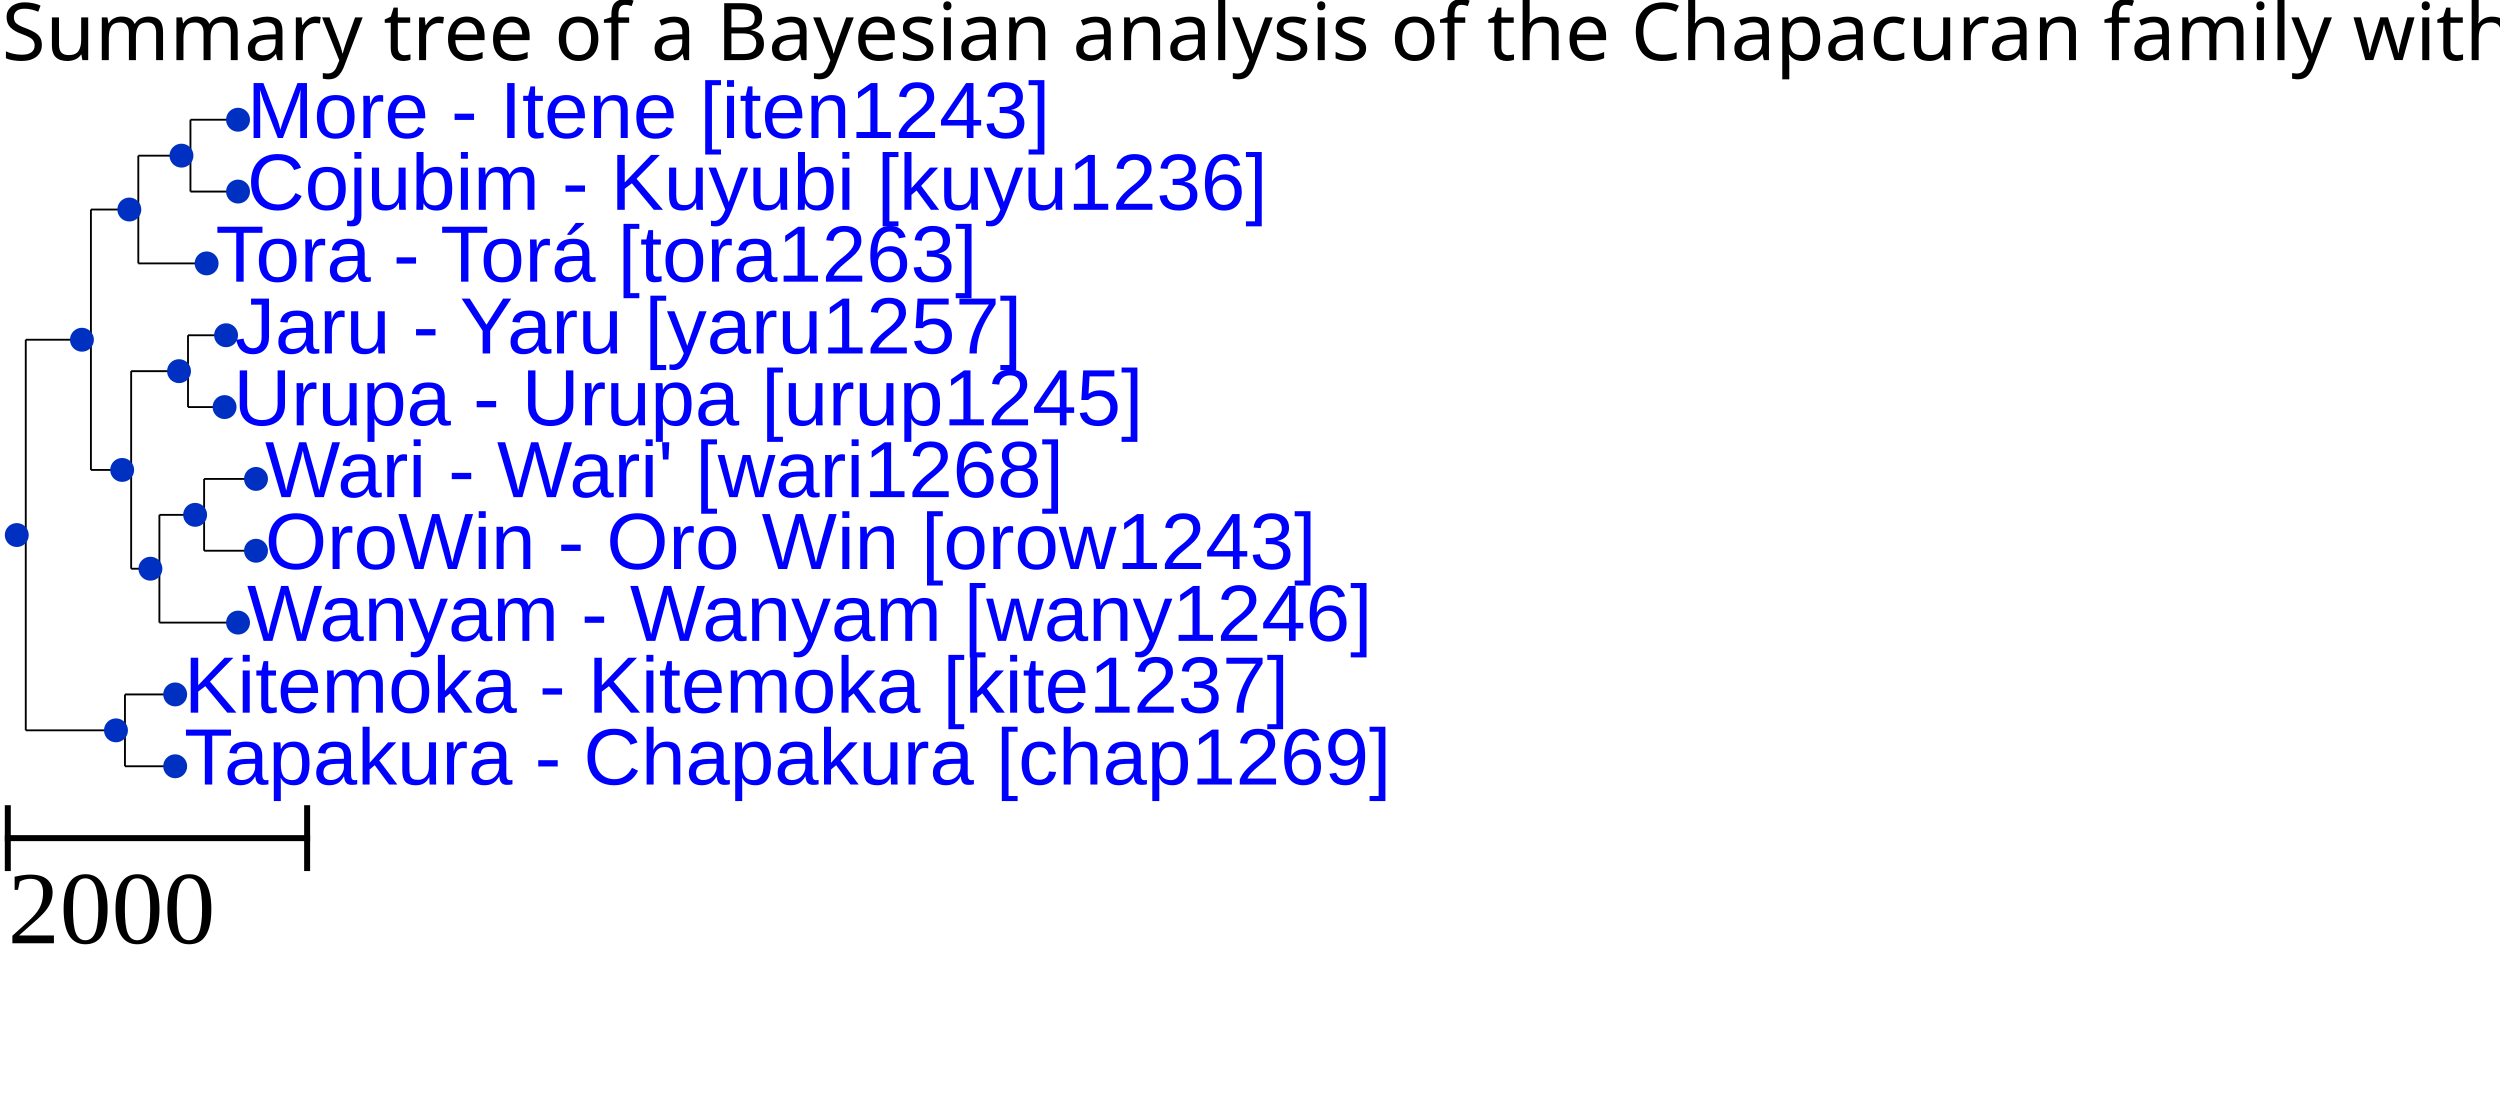
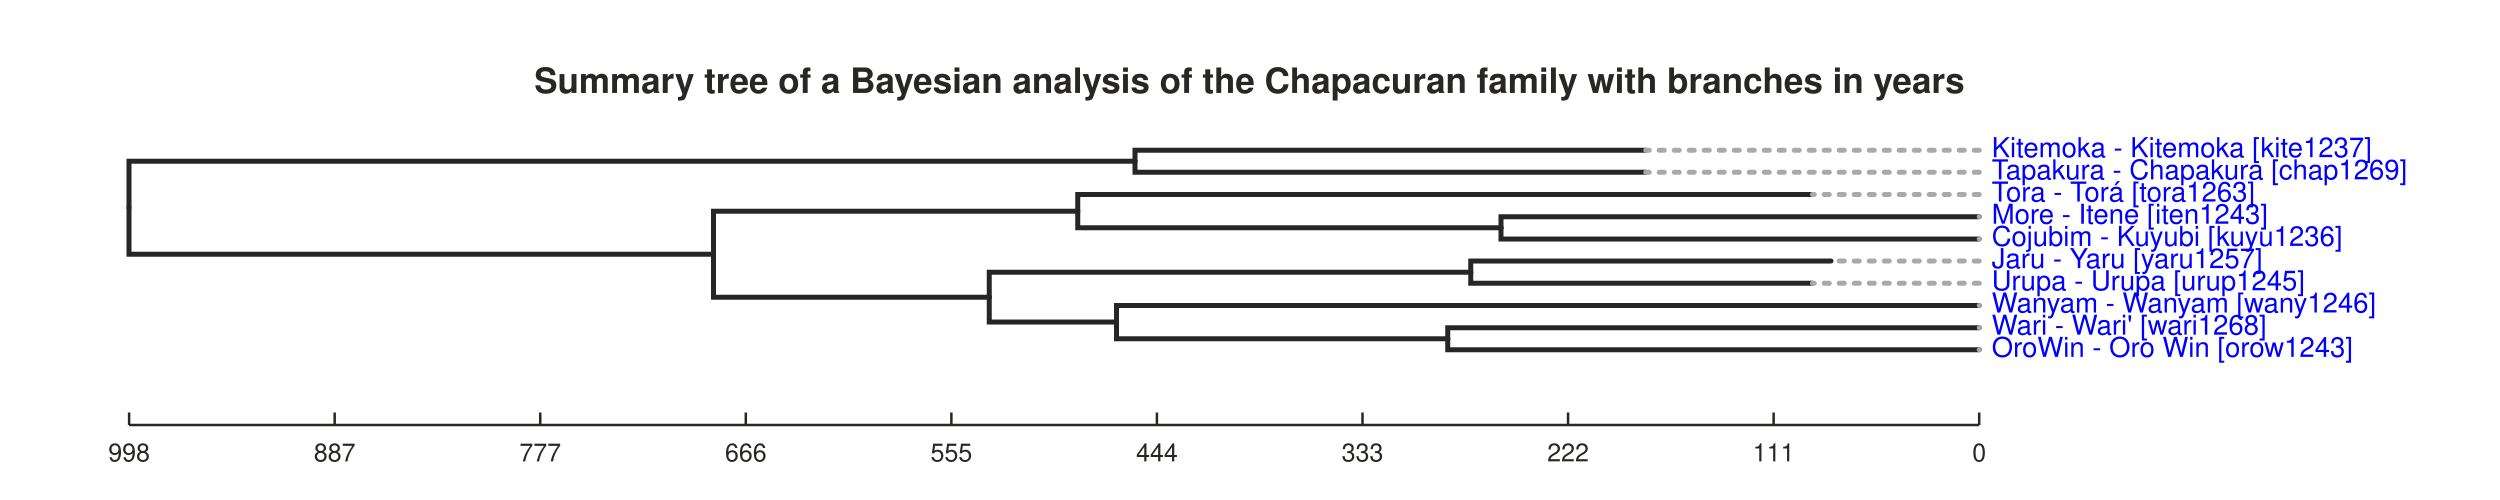
- <svg xmlns="http://www.w3.org/2000/svg" width="352.778mm" height="156.281mm" viewBox="0 0 1000 443.645" version="1.2" baseProfile="tiny">
-   <defs> </defs>
-   <g fill="none" stroke="black" stroke-width="1" fill-rule="evenodd" stroke-linecap="square" stroke-linejoin="bevel">
-     <g fill="none" stroke="none" transform="matrix(2.39808,0,0,2.39808,0,31.1751)" font-family=".AppleSystemUIFont" font-size="13pt" font-weight="400" font-style="normal">
-       <rect x="0" y="-13" width="417" height="185" />
+ <svg xmlns="http://www.w3.org/2000/svg" class="toyplot-canvas-Canvas" width="1000.0px" height="200.0px" viewBox="0 0 1000.0 200.0" preserveAspectRatio="xMidYMid meet" style="background-color:transparent;border-color:#292724;border-style:none;border-width:1.0;fill:rgb(16.1%,15.3%,14.1%);fill-opacity:1.0;font-family:Helvetica;font-size:12px;opacity:1.0;stroke:rgb(16.1%,15.3%,14.1%);stroke-opacity:1.0;stroke-width:1.0" id="t4a804ab84a4c4053905d50fc62f6bff0">
+   <g class="toyplot-coordinates-Cartesian" id="t276ee352fa40421888623db58066a060">
+     <clipPath id="tf0f2bbf08336455d8073aa891f506636">
+       <rect x="30.0" y="30.0" width="940.0" height="140.0" />
+     </clipPath>
+     <g clip-path="url(#tf0f2bbf08336455d8073aa891f506636)">
+       <g class="toytree-mark-Toytree" id="t3a15f71e6c2946339c52939352759ba2">
+         <g class="toytree-Edges" style="fill:none;stroke:rgb(14.9%,14.9%,14.9%);stroke-linecap:round;stroke-opacity:1;stroke-width:2">
+           <path d="M 51.6 83.1 L 51.6 64.5 L 454.0 64.5" id="18,17" />
+           <path d="M 51.6 83.1 L 51.6 101.7 L 285.4 101.7" id="18,16" />
+           <path d="M 285.4 101.7 L 285.4 84.5 L 431.1 84.5" id="16,15" />
+           <path d="M 285.4 101.7 L 285.4 118.9 L 395.7 118.9" id="16,14" />
+           <path d="M 431.1 84.5 L 431.1 91.1 L 600.4 91.1" id="15,13" />
+           <path d="M 395.7 118.9 L 395.7 108.9 L 588.3 108.9" id="14,12" />
+           <path d="M 395.7 118.9 L 395.7 128.8 L 446.6 128.8" id="14,11" />
+           <path d="M 446.6 128.8 L 446.6 135.5 L 579.1 135.5" id="11,10" />
+           <path d="M 454.0 64.5 L 454.0 60.1 L 658.3 60.1" id="17,9" />
+           <path d="M 454.0 64.5 L 454.0 68.9 L 658.3 68.9" id="17,8" />
+           <path d="M 431.1 84.5 L 431.1 77.8 L 725.0 77.8" id="15,7" />
+           <path d="M 600.4 91.1 L 600.4 86.7 L 791.7 86.7" id="13,6" />
+           <path d="M 600.4 91.1 L 600.4 95.6 L 791.7 95.6" id="13,5" />
+           <path d="M 588.3 108.9 L 588.3 104.4 L 732.4 104.4" id="12,4" />
+           <path d="M 588.3 108.9 L 588.3 113.3 L 725.0 113.3" id="12,3" />
+           <path d="M 446.6 128.8 L 446.6 122.2 L 791.7 122.2" id="11,2" />
+           <path d="M 579.1 135.5 L 579.1 131.1 L 791.7 131.1" id="10,1" />
+           <path d="M 579.1 135.5 L 579.1 139.9 L 791.7 139.9" id="10,0" />
+         </g>
+         <g class="toytree-AlignEdges" style="stroke:rgb(66.3%,66.3%,66.3%);stroke-dasharray:2, 4;stroke-linecap:round;stroke-opacity:1.0;stroke-width:2">
+           <path d="M 791.7 139.9 L 791.7 139.9" />
+           <path d="M 791.7 131.1 L 791.7 131.1" />
+           <path d="M 791.7 122.2 L 791.7 122.2" />
+           <path d="M 791.7 113.3 L 725.0 113.3" />
+           <path d="M 791.7 104.4 L 732.4 104.4" />
+           <path d="M 791.7 95.6 L 791.7 95.6" />
+           <path d="M 791.7 86.7 L 791.7 86.7" />
+           <path d="M 791.7 77.8 L 725.0 77.8" />
+           <path d="M 791.7 68.9 L 658.3 68.9" />
+           <path d="M 791.7 60.1 L 658.3 60.1" />
+         </g>
+         <g class="toytree-TipLabels" style="fill:rgb(14.9%,14.9%,14.9%);fill-opacity:1.0;font-family:helvetica;font-size:11px;font-weight:normal;stroke:none;white-space:pre">
+           <g transform="translate(791.68,139.94)rotate(0)">
+             <a href="https://glottolog.org/resource/languoid/id/orow1243" title="The glottolog name">
+               <text x="5.00" y="2.81" style="" fill="#0000ff">OroWin - Oro Win [orow1243]</text>
+             </a>
+           </g>
+           <g transform="translate(791.68,131.06)rotate(0)">
+             <a href="https://glottolog.org/resource/languoid/id/wari1268" title="The glottolog name">
+               <text x="5.00" y="2.81" style="" fill="#0000ff">Wari - Wari' [wari1268]</text>
+             </a>
+           </g>
+           <g transform="translate(791.68,122.19)rotate(0)">
+             <a href="https://glottolog.org/resource/languoid/id/wany1246" title="The glottolog name">
+               <text x="5.00" y="2.81" style="" fill="#0000ff">Wanyam - Wanyam [wany1246]</text>
+             </a>
+           </g>
+           <g transform="translate(791.68,113.31)rotate(0)">
+             <a href="https://glottolog.org/resource/languoid/id/urup1245" title="The glottolog name">
+               <text x="5.00" y="2.81" style="" fill="#0000ff">Urupa - Urupa [urup1245]</text>
+             </a>
+           </g>
+           <g transform="translate(791.68,104.44)rotate(0)">
+             <a href="https://glottolog.org/resource/languoid/id/yaru1257" title="The glottolog name">
+               <text x="5.00" y="2.81" style="" fill="#0000ff">Jaru - Yaru [yaru1257]</text>
+             </a>
+           </g>
+           <g transform="translate(791.68,95.56)rotate(0)">
+             <a href="https://glottolog.org/resource/languoid/id/kuyu1236" title="The glottolog name">
+               <text x="5.00" y="2.81" style="" fill="#0000ff">Cojubim - Kuyubi [kuyu1236]</text>
+             </a>
+           </g>
+           <g transform="translate(791.68,86.69)rotate(0)">
+             <a href="https://glottolog.org/resource/languoid/id/iten1243" title="The glottolog name">
+               <text x="5.00" y="2.81" style="" fill="#0000ff">More - Itene [iten1243]</text>
+             </a>
+           </g>
+           <g transform="translate(791.68,77.81)rotate(0)">
+             <a href="https://glottolog.org/resource/languoid/id/tora1263" title="The glottolog name">
+               <text x="5.00" y="2.81" style="" fill="#0000ff">Tora - Torá [tora1263]</text>
+             </a>
+           </g>
+           <g transform="translate(791.68,68.94)rotate(0)">
+             <a href="https://glottolog.org/resource/languoid/id/chap1269" title="The glottolog name">
+               <text x="5.00" y="2.81" style="" fill="#0000ff">Tapakura - Chapakura [chap1269]</text>
+             </a>
+           </g>
+           <g transform="translate(791.68,60.06)rotate(0)">
+             <a href="https://glottolog.org/resource/languoid/id/kite1237" title="The glottolog name">
+               <text x="5.00" y="2.81" style="" fill="#0000ff">Kitemoka - Kitemoka [kite1237]</text>
+             </a>
+           </g>
+         </g>
+       </g>
    </g>
-     <g fill="none" stroke="none" transform="matrix(2.39808,0,0,2.39808,2.39808,33.5731)" font-family=".AppleSystemUIFont" font-size="13pt" font-weight="400" font-style="normal">
-       <rect x="0" y="0" width="131.96" height="120" />
+     <g class="toyplot-coordinates-Axis" id="t404590c0d71b49f3ae796ae8e962efc6" transform="translate(50.0,150.0)translate(0,20.0)">
+       <line x1="1.645" y1="0" x2="741.675" y2="0" style="" />
+       <g>
+         <line x1="741.675" y1="0" x2="741.675" y2="-5" style="" />
+         <line x1="659.45" y1="0" x2="659.45" y2="-5" style="" />
+         <line x1="577.224" y1="0" x2="577.224" y2="-5" style="" />
+         <line x1="494.998" y1="0" x2="494.998" y2="-5" style="" />
+         <line x1="412.773" y1="0" x2="412.773" y2="-5" style="" />
+         <line x1="330.547" y1="0" x2="330.547" y2="-5" style="" />
+         <line x1="248.321" y1="0" x2="248.321" y2="-5" style="" />
+         <line x1="166.096" y1="0" x2="166.096" y2="-5" style="" />
+         <line x1="83.87" y1="0" x2="83.87" y2="-5" style="" />
+         <line x1="1.645" y1="0" x2="1.645" y2="-5" style="" />
+       </g>
+       <g>
+         <g transform="translate(741.6753,6)">
+           <text x="-2.78" y="8.555" style="fill:rgb(16.1%,15.3%,14.1%);fill-opacity:1.0;font-family:helvetica;font-size:10.0px;font-weight:normal;stroke:none;vertical-align:baseline;white-space:pre">0</text>
+         </g>
+         <g transform="translate(659.4497,6)">
+           <text x="-8.34" y="8.555" style="fill:rgb(16.1%,15.3%,14.1%);fill-opacity:1.0;font-family:helvetica;font-size:10.0px;font-weight:normal;stroke:none;vertical-align:baseline;white-space:pre">111</text>
+         </g>
+         <g transform="translate(577.224,6)">
+           <text x="-8.34" y="8.555" style="fill:rgb(16.1%,15.3%,14.1%);fill-opacity:1.0;font-family:helvetica;font-size:10.0px;font-weight:normal;stroke:none;vertical-align:baseline;white-space:pre">222</text>
+         </g>
+         <g transform="translate(494.9984,6)">
+           <text x="-8.34" y="8.555" style="fill:rgb(16.1%,15.3%,14.1%);fill-opacity:1.0;font-family:helvetica;font-size:10.0px;font-weight:normal;stroke:none;vertical-align:baseline;white-space:pre">333</text>
+         </g>
+         <g transform="translate(412.7727,6)">
+           <text x="-8.34" y="8.555" style="fill:rgb(16.1%,15.3%,14.1%);fill-opacity:1.0;font-family:helvetica;font-size:10.0px;font-weight:normal;stroke:none;vertical-align:baseline;white-space:pre">444</text>
+         </g>
+         <g transform="translate(330.5471,6)">
+           <text x="-8.34" y="8.555" style="fill:rgb(16.1%,15.3%,14.1%);fill-opacity:1.0;font-family:helvetica;font-size:10.0px;font-weight:normal;stroke:none;vertical-align:baseline;white-space:pre">555</text>
+         </g>
+         <g transform="translate(248.3215,6)">
+           <text x="-8.34" y="8.555" style="fill:rgb(16.1%,15.3%,14.1%);fill-opacity:1.0;font-family:helvetica;font-size:10.0px;font-weight:normal;stroke:none;vertical-align:baseline;white-space:pre">666</text>
+         </g>
+         <g transform="translate(166.0958,6)">
+           <text x="-8.34" y="8.555" style="fill:rgb(16.1%,15.3%,14.1%);fill-opacity:1.0;font-family:helvetica;font-size:10.0px;font-weight:normal;stroke:none;vertical-align:baseline;white-space:pre">777</text>
+         </g>
+         <g transform="translate(83.87016,6)">
+           <text x="-8.34" y="8.555" style="fill:rgb(16.1%,15.3%,14.1%);fill-opacity:1.0;font-family:helvetica;font-size:10.0px;font-weight:normal;stroke:none;vertical-align:baseline;white-space:pre">887</text>
+         </g>
+         <g transform="translate(1.644513,6)">
+           <text x="-8.34" y="8.555" style="fill:rgb(16.1%,15.3%,14.1%);fill-opacity:1.0;font-family:helvetica;font-size:10.0px;font-weight:normal;stroke:none;vertical-align:baseline;white-space:pre">998</text>
+         </g>
+       </g>
+       <g class="toyplot-coordinates-Axis-coordinates" style="visibility:hidden" transform="">
+         <line x1="0" x2="0" y1="-3.0" y2="4.5" style="stroke:rgb(43.9%,50.2%,56.5%);stroke-opacity:1.0;stroke-width:1.0" />
+         <text x="0" y="-6" style="alignment-baseline:alphabetic;fill:rgb(43.9%,50.2%,56.5%);fill-opacity:1.0;font-size:10px;font-weight:normal;stroke:none;text-anchor:middle" />
+       </g>
    </g>
-     <g fill="none" stroke="#000000" stroke-opacity="1" stroke-width="1" stroke-linecap="butt" stroke-linejoin="bevel" transform="matrix(2.39808,0,0,2.39808,2.39808,33.5731)" font-family=".AppleSystemUIFont" font-size="13pt" font-weight="400" font-style="normal">
-       <polyline fill="none" vector-effect="non-scaling-stroke" points="3,42.75 3,108 " />
-     </g>
-     <g fill="#0030c1" fill-opacity="1" stroke="#0030c1" stroke-opacity="1" stroke-width="1" stroke-linecap="square" stroke-linejoin="bevel" transform="matrix(2.39808,0,0,2.39808,2.39808,210.731)" font-family=".AppleSystemUIFont" font-size="13pt" font-weight="400" font-style="normal">
-       <circle cx="1.5" cy="1.5" r="1.5" />
-     </g>
-     <g fill="none" stroke="#000000" stroke-opacity="1" stroke-width="1" stroke-linecap="butt" stroke-linejoin="bevel" transform="matrix(2.39808,0,0,2.39808,9.59233,33.5731)" font-family=".AppleSystemUIFont" font-size="13pt" font-weight="400" font-style="normal">
-       <polyline fill="none" vector-effect="non-scaling-stroke" points="10.884,21 10.884,64.5 " />
-     </g>
-     <g fill="none" stroke="#000000" stroke-opacity="1" stroke-width="1" stroke-linecap="butt" stroke-linejoin="bevel" transform="matrix(2.39808,0,0,2.39808,9.59233,33.5731)" font-family=".AppleSystemUIFont" font-size="13pt" font-weight="400" font-style="normal">
-       <polyline fill="none" vector-effect="non-scaling-stroke" points="0,42.75 7.884,42.75 " />
-     </g>
-     <g fill="#0030c1" fill-opacity="1" stroke="#0030c1" stroke-opacity="1" stroke-width="1" stroke-linecap="square" stroke-linejoin="bevel" transform="matrix(2.39808,0,0,2.39808,28.4993,132.494)" font-family=".AppleSystemUIFont" font-size="13pt" font-weight="400" font-style="normal">
-       <circle cx="1.5" cy="1.5" r="1.5" />
-     </g>
-     <g fill="none" stroke="#000000" stroke-opacity="1" stroke-width="1" stroke-linecap="butt" stroke-linejoin="bevel" transform="matrix(2.39808,0,0,2.39808,35.6935,33.5731)" font-family=".AppleSystemUIFont" font-size="13pt" font-weight="400" font-style="normal">
-       <polyline fill="none" vector-effect="non-scaling-stroke" points="7.916,12 7.916,30 " />
-     </g>
-     <g fill="none" stroke="#000000" stroke-opacity="1" stroke-width="1" stroke-linecap="butt" stroke-linejoin="bevel" transform="matrix(2.39808,0,0,2.39808,35.6935,33.5731)" font-family=".AppleSystemUIFont" font-size="13pt" font-weight="400" font-style="normal">
-       <polyline fill="none" vector-effect="non-scaling-stroke" points="0,21 4.916,21 " />
-     </g>
-     <g fill="#0030c1" fill-opacity="1" stroke="#0030c1" stroke-opacity="1" stroke-width="1" stroke-linecap="square" stroke-linejoin="bevel" transform="matrix(2.39808,0,0,2.39808,47.4823,80.3357)" font-family=".AppleSystemUIFont" font-size="13pt" font-weight="400" font-style="normal">
-       <circle cx="1.5" cy="1.5" r="1.5" />
-     </g>
-     <g fill="none" stroke="#000000" stroke-opacity="1" stroke-width="1" stroke-linecap="butt" stroke-linejoin="bevel" transform="matrix(2.39808,0,0,2.39808,54.6765,33.5731)" font-family=".AppleSystemUIFont" font-size="13pt" font-weight="400" font-style="normal">
-       <polyline fill="none" vector-effect="non-scaling-stroke" points="8.71,6 8.71,18 " />
-     </g>
-     <g fill="none" stroke="#000000" stroke-opacity="1" stroke-width="1" stroke-linecap="butt" stroke-linejoin="bevel" transform="matrix(2.39808,0,0,2.39808,54.6765,33.5731)" font-family=".AppleSystemUIFont" font-size="13pt" font-weight="400" font-style="normal">
-       <polyline fill="none" vector-effect="non-scaling-stroke" points="0,12 5.71,12 " />
-     </g>
-     <g fill="#0030c1" fill-opacity="1" stroke="#0030c1" stroke-opacity="1" stroke-width="1" stroke-linecap="square" stroke-linejoin="bevel" transform="matrix(2.39808,0,0,2.39808,68.3693,58.753)" font-family=".AppleSystemUIFont" font-size="13pt" font-weight="400" font-style="normal">
-       <circle cx="1.5" cy="1.5" r="1.5" />
-     </g>
-     <g fill="none" stroke="#000000" stroke-opacity="1" stroke-width="1" stroke-linecap="butt" stroke-linejoin="bevel" transform="matrix(2.39808,0,0,2.39808,75.5635,33.5731)" font-family=".AppleSystemUIFont" font-size="13pt" font-weight="400" font-style="normal">
-       <polyline fill="none" vector-effect="non-scaling-stroke" points="0,6 6.45,6 " />
-     </g>
-     <g fill="#0030c1" fill-opacity="1" stroke="#0030c1" stroke-opacity="1" stroke-width="1" stroke-linecap="square" stroke-linejoin="bevel" transform="matrix(2.39808,0,0,2.39808,91.0321,44.3645)" font-family=".AppleSystemUIFont" font-size="13pt" font-weight="400" font-style="normal">
-       <circle cx="1.5" cy="1.5" r="1.5" />
-     </g>
-     <g fill="none" stroke="#000000" stroke-opacity="1" stroke-width="1" stroke-linecap="square" stroke-linejoin="bevel" transform="matrix(2.39808,0,0,2.39808,98.2263,33.5731)" font-family="Arial" font-size="10pt" font-weight="400" font-style="normal">
-       <a href="https://glottolog.org/resource/languoid/id/iten1243" title="The glottolog name">
-         <text fill="#0000ff" fill-opacity="1" stroke="none" xml:space="preserve" x="0" y="9.047" font-family="Arial" font-size="10pt" font-weight="400" font-style="normal">More - Itene [iten1243]</text>
-       </a>
-     </g>
-     <g fill="none" stroke="#000000" stroke-opacity="1" stroke-width="1" stroke-linecap="butt" stroke-linejoin="bevel" transform="matrix(2.39808,0,0,2.39808,75.5635,62.3501)" font-family=".AppleSystemUIFont" font-size="13pt" font-weight="400" font-style="normal">
-       <polyline fill="none" vector-effect="non-scaling-stroke" points="0,6 6.45,6 " />
-     </g>
-     <g fill="#0030c1" fill-opacity="1" stroke="#0030c1" stroke-opacity="1" stroke-width="1" stroke-linecap="square" stroke-linejoin="bevel" transform="matrix(2.39808,0,0,2.39808,91.0321,73.1415)" font-family=".AppleSystemUIFont" font-size="13pt" font-weight="400" font-style="normal">
-       <circle cx="1.5" cy="1.5" r="1.5" />
-     </g>
-     <g fill="none" stroke="#000000" stroke-opacity="1" stroke-width="1" stroke-linecap="square" stroke-linejoin="bevel" transform="matrix(2.39808,0,0,2.39808,98.2263,62.3501)" font-family="Arial" font-size="10pt" font-weight="400" font-style="normal">
-       <a href="https://glottolog.org/resource/languoid/id/kuyu1236" title="The glottolog name">
-         <text fill="#0000ff" fill-opacity="1" stroke="none" xml:space="preserve" x="0" y="9.047" font-family="Arial" font-size="10pt" font-weight="400" font-style="normal">Cojubim - Kuyubi [kuyu1236]</text>
-       </a>
-     </g>
-     <g fill="none" stroke="#000000" stroke-opacity="1" stroke-width="1" stroke-linecap="butt" stroke-linejoin="bevel" transform="matrix(2.39808,0,0,2.39808,54.6765,91.1271)" font-family=".AppleSystemUIFont" font-size="13pt" font-weight="400" font-style="normal">
-       <polyline fill="none" vector-effect="non-scaling-stroke" points="0,6 9.91,6 " />
-     </g>
-     <g fill="#0030c1" fill-opacity="1" stroke="#0030c1" stroke-opacity="1" stroke-width="1" stroke-linecap="square" stroke-linejoin="bevel" transform="matrix(2.39808,0,0,2.39808,78.4421,101.918)" font-family=".AppleSystemUIFont" font-size="13pt" font-weight="400" font-style="normal">
-       <circle cx="1.5" cy="1.5" r="1.5" />
-     </g>
-     <g fill="none" stroke="#000000" stroke-opacity="1" stroke-width="1" stroke-linecap="square" stroke-linejoin="bevel" transform="matrix(2.39808,0,0,2.39808,85.6364,91.1271)" font-family="Arial" font-size="10pt" font-weight="400" font-style="normal">
-       <a href="https://glottolog.org/resource/languoid/id/tora1263" title="The glottolog name">
-         <text fill="#0000ff" fill-opacity="1" stroke="none" xml:space="preserve" x="0" y="9.047" font-family="Arial" font-size="10pt" font-weight="400" font-style="normal">Tora - Torá [tora1263]</text>
-       </a>
-     </g>
-     <g fill="none" stroke="#000000" stroke-opacity="1" stroke-width="1" stroke-linecap="butt" stroke-linejoin="bevel" transform="matrix(2.39808,0,0,2.39808,35.6935,119.904)" font-family=".AppleSystemUIFont" font-size="13pt" font-weight="400" font-style="normal">
-       <polyline fill="none" vector-effect="non-scaling-stroke" points="6.721,12 6.721,45 " />
-     </g>
-     <g fill="none" stroke="#000000" stroke-opacity="1" stroke-width="1" stroke-linecap="butt" stroke-linejoin="bevel" transform="matrix(2.39808,0,0,2.39808,35.6935,119.904)" font-family=".AppleSystemUIFont" font-size="13pt" font-weight="400" font-style="normal">
-       <polyline fill="none" vector-effect="non-scaling-stroke" points="0,28.5 3.721,28.5 " />
-     </g>
-     <g fill="#0030c1" fill-opacity="1" stroke="#0030c1" stroke-opacity="1" stroke-width="1" stroke-linecap="square" stroke-linejoin="bevel" transform="matrix(2.39808,0,0,2.39808,44.6164,184.652)" font-family=".AppleSystemUIFont" font-size="13pt" font-weight="400" font-style="normal">
-       <circle cx="1.5" cy="1.5" r="1.5" />
-     </g>
-     <g fill="none" stroke="#000000" stroke-opacity="1" stroke-width="1" stroke-linecap="butt" stroke-linejoin="bevel" transform="matrix(2.39808,0,0,2.39808,51.8107,119.904)" font-family=".AppleSystemUIFont" font-size="13pt" font-weight="400" font-style="normal">
-       <polyline fill="none" vector-effect="non-scaling-stroke" points="9.497,6 9.497,18 " />
-     </g>
-     <g fill="none" stroke="#000000" stroke-opacity="1" stroke-width="1" stroke-linecap="butt" stroke-linejoin="bevel" transform="matrix(2.39808,0,0,2.39808,51.8107,119.904)" font-family=".AppleSystemUIFont" font-size="13pt" font-weight="400" font-style="normal">
-       <polyline fill="none" vector-effect="non-scaling-stroke" points="0,12 6.497,12 " />
-     </g>
-     <g fill="#0030c1" fill-opacity="1" stroke="#0030c1" stroke-opacity="1" stroke-width="1" stroke-linecap="square" stroke-linejoin="bevel" transform="matrix(2.39808,0,0,2.39808,67.3909,145.084)" font-family=".AppleSystemUIFont" font-size="13pt" font-weight="400" font-style="normal">
-       <circle cx="1.5" cy="1.5" r="1.5" />
-     </g>
-     <g fill="none" stroke="#000000" stroke-opacity="1" stroke-width="1" stroke-linecap="butt" stroke-linejoin="bevel" transform="matrix(2.39808,0,0,2.39808,74.5852,119.904)" font-family=".AppleSystemUIFont" font-size="13pt" font-weight="400" font-style="normal">
-       <polyline fill="none" vector-effect="non-scaling-stroke" points="0,6 4.858,6 " />
-     </g>
-     <g fill="#0030c1" fill-opacity="1" stroke="#0030c1" stroke-opacity="1" stroke-width="1" stroke-linecap="square" stroke-linejoin="bevel" transform="matrix(2.39808,0,0,2.39808,86.2359,130.695)" font-family=".AppleSystemUIFont" font-size="13pt" font-weight="400" font-style="normal">
-       <circle cx="1.5" cy="1.5" r="1.5" />
-     </g>
-     <g fill="none" stroke="#000000" stroke-opacity="1" stroke-width="1" stroke-linecap="square" stroke-linejoin="bevel" transform="matrix(2.39808,0,0,2.39808,93.4301,119.904)" font-family="Arial" font-size="10pt" font-weight="400" font-style="normal">
-       <a href="https://glottolog.org/resource/languoid/id/yaru1257" title="The glottolog name">
-         <text fill="#0000ff" fill-opacity="1" stroke="none" xml:space="preserve" x="0" y="9.047" font-family="Arial" font-size="10pt" font-weight="400" font-style="normal">Jaru - Yaru [yaru1257]</text>
-       </a>
-     </g>
-     <g fill="none" stroke="#000000" stroke-opacity="1" stroke-width="1" stroke-linecap="butt" stroke-linejoin="bevel" transform="matrix(2.39808,0,0,2.39808,74.5852,148.681)" font-family=".AppleSystemUIFont" font-size="13pt" font-weight="400" font-style="normal">
-       <polyline fill="none" vector-effect="non-scaling-stroke" points="0,6 4.608,6 " />
-     </g>
-     <g fill="#0030c1" fill-opacity="1" stroke="#0030c1" stroke-opacity="1" stroke-width="1" stroke-linecap="square" stroke-linejoin="bevel" transform="matrix(2.39808,0,0,2.39808,85.6364,159.472)" font-family=".AppleSystemUIFont" font-size="13pt" font-weight="400" font-style="normal">
-       <circle cx="1.5" cy="1.5" r="1.5" />
-     </g>
-     <g fill="none" stroke="#000000" stroke-opacity="1" stroke-width="1" stroke-linecap="square" stroke-linejoin="bevel" transform="matrix(2.39808,0,0,2.39808,92.8306,148.681)" font-family="Arial" font-size="10pt" font-weight="400" font-style="normal">
-       <a href="https://glottolog.org/resource/languoid/id/urup1245" title="The glottolog name">
-         <text fill="#0000ff" fill-opacity="1" stroke="none" xml:space="preserve" x="0" y="9.047" font-family="Arial" font-size="10pt" font-weight="400" font-style="normal">Urupa - Urupa [urup1245]</text>
-       </a>
-     </g>
-     <g fill="none" stroke="#000000" stroke-opacity="1" stroke-width="1" stroke-linecap="butt" stroke-linejoin="bevel" transform="matrix(2.39808,0,0,2.39808,51.8107,177.458)" font-family=".AppleSystemUIFont" font-size="13pt" font-weight="400" font-style="normal">
-       <polyline fill="none" vector-effect="non-scaling-stroke" points="4.717,12 4.717,30 " />
-     </g>
-     <g fill="none" stroke="#000000" stroke-opacity="1" stroke-width="1" stroke-linecap="butt" stroke-linejoin="bevel" transform="matrix(2.39808,0,0,2.39808,51.8107,177.458)" font-family=".AppleSystemUIFont" font-size="13pt" font-weight="400" font-style="normal">
-       <polyline fill="none" vector-effect="non-scaling-stroke" points="0,21 1.717,21 " />
-     </g>
-     <g fill="#0030c1" fill-opacity="1" stroke="#0030c1" stroke-opacity="1" stroke-width="1" stroke-linecap="square" stroke-linejoin="bevel" transform="matrix(2.39808,0,0,2.39808,55.9284,224.221)" font-family=".AppleSystemUIFont" font-size="13pt" font-weight="400" font-style="normal">
-       <circle cx="1.5" cy="1.5" r="1.5" />
-     </g>
-     <g fill="none" stroke="#000000" stroke-opacity="1" stroke-width="1" stroke-linecap="butt" stroke-linejoin="bevel" transform="matrix(2.39808,0,0,2.39808,63.1226,177.458)" font-family=".AppleSystemUIFont" font-size="13pt" font-weight="400" font-style="normal">
-       <polyline fill="none" vector-effect="non-scaling-stroke" points="7.469,6 7.469,18 " />
-     </g>
-     <g fill="none" stroke="#000000" stroke-opacity="1" stroke-width="1" stroke-linecap="butt" stroke-linejoin="bevel" transform="matrix(2.39808,0,0,2.39808,63.1226,177.458)" font-family=".AppleSystemUIFont" font-size="13pt" font-weight="400" font-style="normal">
-       <polyline fill="none" vector-effect="non-scaling-stroke" points="0,12 4.469,12 " />
-     </g>
-     <g fill="#0030c1" fill-opacity="1" stroke="#0030c1" stroke-opacity="1" stroke-width="1" stroke-linecap="square" stroke-linejoin="bevel" transform="matrix(2.39808,0,0,2.39808,73.8405,202.638)" font-family=".AppleSystemUIFont" font-size="13pt" font-weight="400" font-style="normal">
-       <circle cx="1.5" cy="1.5" r="1.5" />
-     </g>
-     <g fill="none" stroke="#000000" stroke-opacity="1" stroke-width="1" stroke-linecap="butt" stroke-linejoin="bevel" transform="matrix(2.39808,0,0,2.39808,81.0347,177.458)" font-family=".AppleSystemUIFont" font-size="13pt" font-weight="400" font-style="normal">
-       <polyline fill="none" vector-effect="non-scaling-stroke" points="0,6 7.169,6 " />
-     </g>
-     <g fill="#0030c1" fill-opacity="1" stroke="#0030c1" stroke-opacity="1" stroke-width="1" stroke-linecap="square" stroke-linejoin="bevel" transform="matrix(2.39808,0,0,2.39808,98.2263,188.249)" font-family=".AppleSystemUIFont" font-size="13pt" font-weight="400" font-style="normal">
-       <circle cx="1.5" cy="1.5" r="1.5" />
-     </g>
-     <g fill="none" stroke="#000000" stroke-opacity="1" stroke-width="1" stroke-linecap="square" stroke-linejoin="bevel" transform="matrix(2.39808,0,0,2.39808,105.421,177.458)" font-family="Arial" font-size="10pt" font-weight="400" font-style="normal">
-       <a href="https://glottolog.org/resource/languoid/id/wari1268" title="The glottolog name">
-         <text fill="#0000ff" fill-opacity="1" stroke="none" xml:space="preserve" x="0" y="9.047" font-family="Arial" font-size="10pt" font-weight="400" font-style="normal">Wari - Wari' [wari1268]</text>
-       </a>
-     </g>
-     <g fill="none" stroke="#000000" stroke-opacity="1" stroke-width="1" stroke-linecap="butt" stroke-linejoin="bevel" transform="matrix(2.39808,0,0,2.39808,81.0347,206.235)" font-family=".AppleSystemUIFont" font-size="13pt" font-weight="400" font-style="normal">
-       <polyline fill="none" vector-effect="non-scaling-stroke" points="0,6 7.169,6 " />
-     </g>
-     <g fill="#0030c1" fill-opacity="1" stroke="#0030c1" stroke-opacity="1" stroke-width="1" stroke-linecap="square" stroke-linejoin="bevel" transform="matrix(2.39808,0,0,2.39808,98.2263,217.026)" font-family=".AppleSystemUIFont" font-size="13pt" font-weight="400" font-style="normal">
-       <circle cx="1.5" cy="1.5" r="1.5" />
-     </g>
-     <g fill="none" stroke="#000000" stroke-opacity="1" stroke-width="1" stroke-linecap="square" stroke-linejoin="bevel" transform="matrix(2.39808,0,0,2.39808,105.421,206.235)" font-family="Arial" font-size="10pt" font-weight="400" font-style="normal">
-       <a href="https://glottolog.org/resource/languoid/id/orow1243" title="The glottolog name">
-         <text fill="#0000ff" fill-opacity="1" stroke="none" xml:space="preserve" x="0" y="9.047" font-family="Arial" font-size="10pt" font-weight="400" font-style="normal">OroWin - Oro Win [orow1243]</text>
-       </a>
-     </g>
-     <g fill="none" stroke="#000000" stroke-opacity="1" stroke-width="1" stroke-linecap="butt" stroke-linejoin="bevel" transform="matrix(2.39808,0,0,2.39808,63.1226,235.012)" font-family=".AppleSystemUIFont" font-size="13pt" font-weight="400" font-style="normal">
-       <polyline fill="none" vector-effect="non-scaling-stroke" points="0,6 11.638,6 " />
-     </g>
-     <g fill="#0030c1" fill-opacity="1" stroke="#0030c1" stroke-opacity="1" stroke-width="1" stroke-linecap="square" stroke-linejoin="bevel" transform="matrix(2.39808,0,0,2.39808,91.0321,245.803)" font-family=".AppleSystemUIFont" font-size="13pt" font-weight="400" font-style="normal">
-       <circle cx="1.5" cy="1.5" r="1.5" />
-     </g>
-     <g fill="none" stroke="#000000" stroke-opacity="1" stroke-width="1" stroke-linecap="square" stroke-linejoin="bevel" transform="matrix(2.39808,0,0,2.39808,98.2263,235.012)" font-family="Arial" font-size="10pt" font-weight="400" font-style="normal">
-       <a href="https://glottolog.org/resource/languoid/id/wany1246" title="The glottolog name">
-         <text fill="#0000ff" fill-opacity="1" stroke="none" xml:space="preserve" x="0" y="9.047" font-family="Arial" font-size="10pt" font-weight="400" font-style="normal">Wanyam - Wanyam [wany1246]</text>
-       </a>
-     </g>
-     <g fill="none" stroke="#000000" stroke-opacity="1" stroke-width="1" stroke-linecap="butt" stroke-linejoin="bevel" transform="matrix(2.39808,0,0,2.39808,9.59233,263.789)" font-family=".AppleSystemUIFont" font-size="13pt" font-weight="400" font-style="normal">
-       <polyline fill="none" vector-effect="non-scaling-stroke" points="16.57,6 16.57,18 " />
-     </g>
-     <g fill="none" stroke="#000000" stroke-opacity="1" stroke-width="1" stroke-linecap="butt" stroke-linejoin="bevel" transform="matrix(2.39808,0,0,2.39808,9.59233,263.789)" font-family=".AppleSystemUIFont" font-size="13pt" font-weight="400" font-style="normal">
-       <polyline fill="none" vector-effect="non-scaling-stroke" points="0,12 13.57,12 " />
-     </g>
-     <g fill="#0030c1" fill-opacity="1" stroke="#0030c1" stroke-opacity="1" stroke-width="1" stroke-linecap="square" stroke-linejoin="bevel" transform="matrix(2.39808,0,0,2.39808,42.1344,288.969)" font-family=".AppleSystemUIFont" font-size="13pt" font-weight="400" font-style="normal">
-       <circle cx="1.5" cy="1.5" r="1.5" />
-     </g>
-     <g fill="none" stroke="#000000" stroke-opacity="1" stroke-width="1" stroke-linecap="butt" stroke-linejoin="bevel" transform="matrix(2.39808,0,0,2.39808,49.3287,263.789)" font-family=".AppleSystemUIFont" font-size="13pt" font-weight="400" font-style="normal">
-       <polyline fill="none" vector-effect="non-scaling-stroke" points="0,6 6.89,6 " />
-     </g>
-     <g fill="#0030c1" fill-opacity="1" stroke="#0030c1" stroke-opacity="1" stroke-width="1" stroke-linecap="square" stroke-linejoin="bevel" transform="matrix(2.39808,0,0,2.39808,65.8522,274.58)" font-family=".AppleSystemUIFont" font-size="13pt" font-weight="400" font-style="normal">
-       <circle cx="1.5" cy="1.5" r="1.5" />
-     </g>
-     <g fill="none" stroke="#000000" stroke-opacity="1" stroke-width="1" stroke-linecap="square" stroke-linejoin="bevel" transform="matrix(2.39808,0,0,2.39808,73.0464,263.789)" font-family="Arial" font-size="10pt" font-weight="400" font-style="normal">
-       <a href="https://glottolog.org/resource/languoid/id/kite1237" title="The glottolog name">
-         <text fill="#0000ff" fill-opacity="1" stroke="none" xml:space="preserve" x="0" y="9.047" font-family="Arial" font-size="10pt" font-weight="400" font-style="normal">Kitemoka - Kitemoka [kite1237]</text>
-       </a>
-     </g>
-     <g fill="none" stroke="#000000" stroke-opacity="1" stroke-width="1" stroke-linecap="butt" stroke-linejoin="bevel" transform="matrix(2.39808,0,0,2.39808,49.3287,292.566)" font-family=".AppleSystemUIFont" font-size="13pt" font-weight="400" font-style="normal">
-       <polyline fill="none" vector-effect="non-scaling-stroke" points="0,6 6.89,6 " />
-     </g>
-     <g fill="#0030c1" fill-opacity="1" stroke="#0030c1" stroke-opacity="1" stroke-width="1" stroke-linecap="square" stroke-linejoin="bevel" transform="matrix(2.39808,0,0,2.39808,65.8522,303.357)" font-family=".AppleSystemUIFont" font-size="13pt" font-weight="400" font-style="normal">
-       <circle cx="1.5" cy="1.5" r="1.5" />
-     </g>
-     <g fill="none" stroke="#000000" stroke-opacity="1" stroke-width="1" stroke-linecap="square" stroke-linejoin="bevel" transform="matrix(2.39808,0,0,2.39808,73.0464,292.566)" font-family="Arial" font-size="10pt" font-weight="400" font-style="normal">
-       <a href="https://glottolog.org/resource/languoid/id/chap1269" title="The glottolog name">
-         <text fill="#0000ff" fill-opacity="1" stroke="none" xml:space="preserve" x="0" y="9.047" font-family="Arial" font-size="10pt" font-weight="400" font-style="normal">Tapakura - Chapakura [chap1269]</text>
-       </a>
-     </g>
-     <g fill="none" stroke="#000000" stroke-opacity="1" stroke-width="1" stroke-linecap="square" stroke-linejoin="bevel" transform="matrix(2.39808,0,0,2.39808,0,0)" font-family="Verdana" font-size="10pt" font-weight="400" font-style="normal">
-       <text fill="#000000" fill-opacity="1" stroke="none" xml:space="preserve" x="0" y="10.047" font-family="Verdana" font-size="10pt" font-weight="400" font-style="normal">Summary tree of a Bayesian analysis of the Chapacuran family with years as scale</text>
-     </g>
-     <g fill="none" stroke="#000000" stroke-opacity="1" stroke-width="1" stroke-linecap="square" stroke-linejoin="bevel" transform="matrix(2.39808,0,0,2.39808,2.39808,323.741)" font-family=".AppleSystemUIFont" font-size="13pt" font-weight="400" font-style="normal">
-       <polyline fill="none" vector-effect="none" points="0,5 50,5 " />
-     </g>
-     <g fill="none" stroke="#000000" stroke-opacity="1" stroke-width="1" stroke-linecap="square" stroke-linejoin="bevel" transform="matrix(2.39808,0,0,2.39808,2.39808,323.741)" font-family=".AppleSystemUIFont" font-size="13pt" font-weight="400" font-style="normal">
-       <polyline fill="none" vector-effect="none" points="0,0 0,10 " />
-     </g>
-     <g fill="none" stroke="#000000" stroke-opacity="1" stroke-width="1" stroke-linecap="square" stroke-linejoin="bevel" transform="matrix(2.39808,0,0,2.39808,2.39808,323.741)" font-family=".AppleSystemUIFont" font-size="13pt" font-weight="400" font-style="normal">
-       <polyline fill="none" vector-effect="none" points="50,0 50,10 " />
-     </g>
-     <g fill="none" stroke="#000000" stroke-opacity="1" stroke-width="1" stroke-linecap="square" stroke-linejoin="bevel" transform="matrix(2.39808,0,0,2.39808,2.39808,347.722)" font-family=".AppleSystemUIFont" font-size="13pt" font-weight="400" font-style="normal">
-       <text fill="#000000" fill-opacity="1" stroke="none" xml:space="preserve" x="0" y="12.562" font-family=".AppleSystemUIFont" font-size="13pt" font-weight="400" font-style="normal">2000</text>
+     <g transform="translate(500.0,42.0)">
+       <text x="-286.328" y="-4.823" style="fill:rgb(16.1%,15.3%,14.1%);fill-opacity:1.0;font-family:helvetica;font-size:14.0px;font-weight:bold;stroke:none;vertical-align:baseline;white-space:pre">Summary tree of a Bayesian analysis of the Chapacuran family with branches in years</text>
    </g>
  </g>
</svg>
